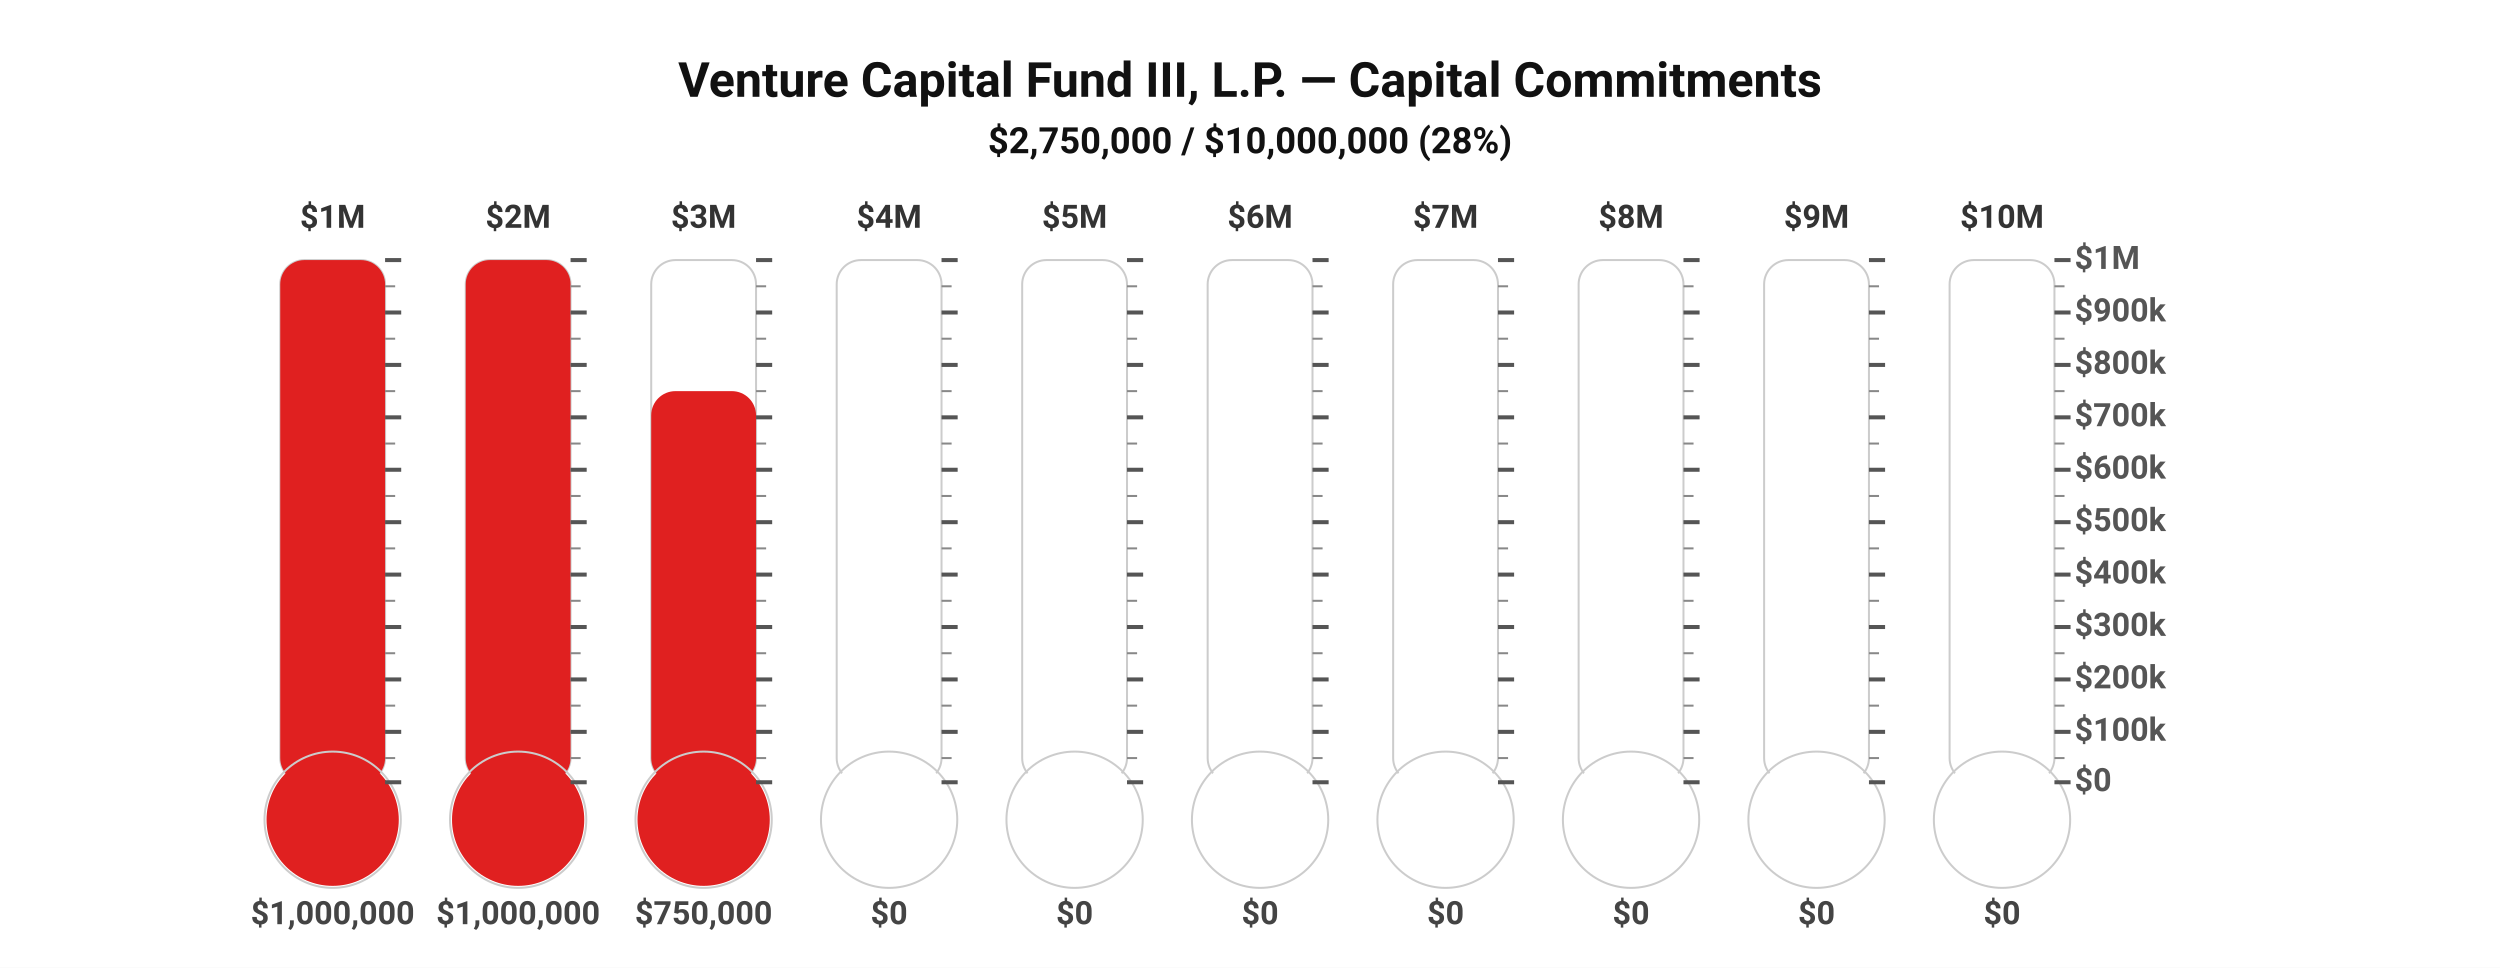
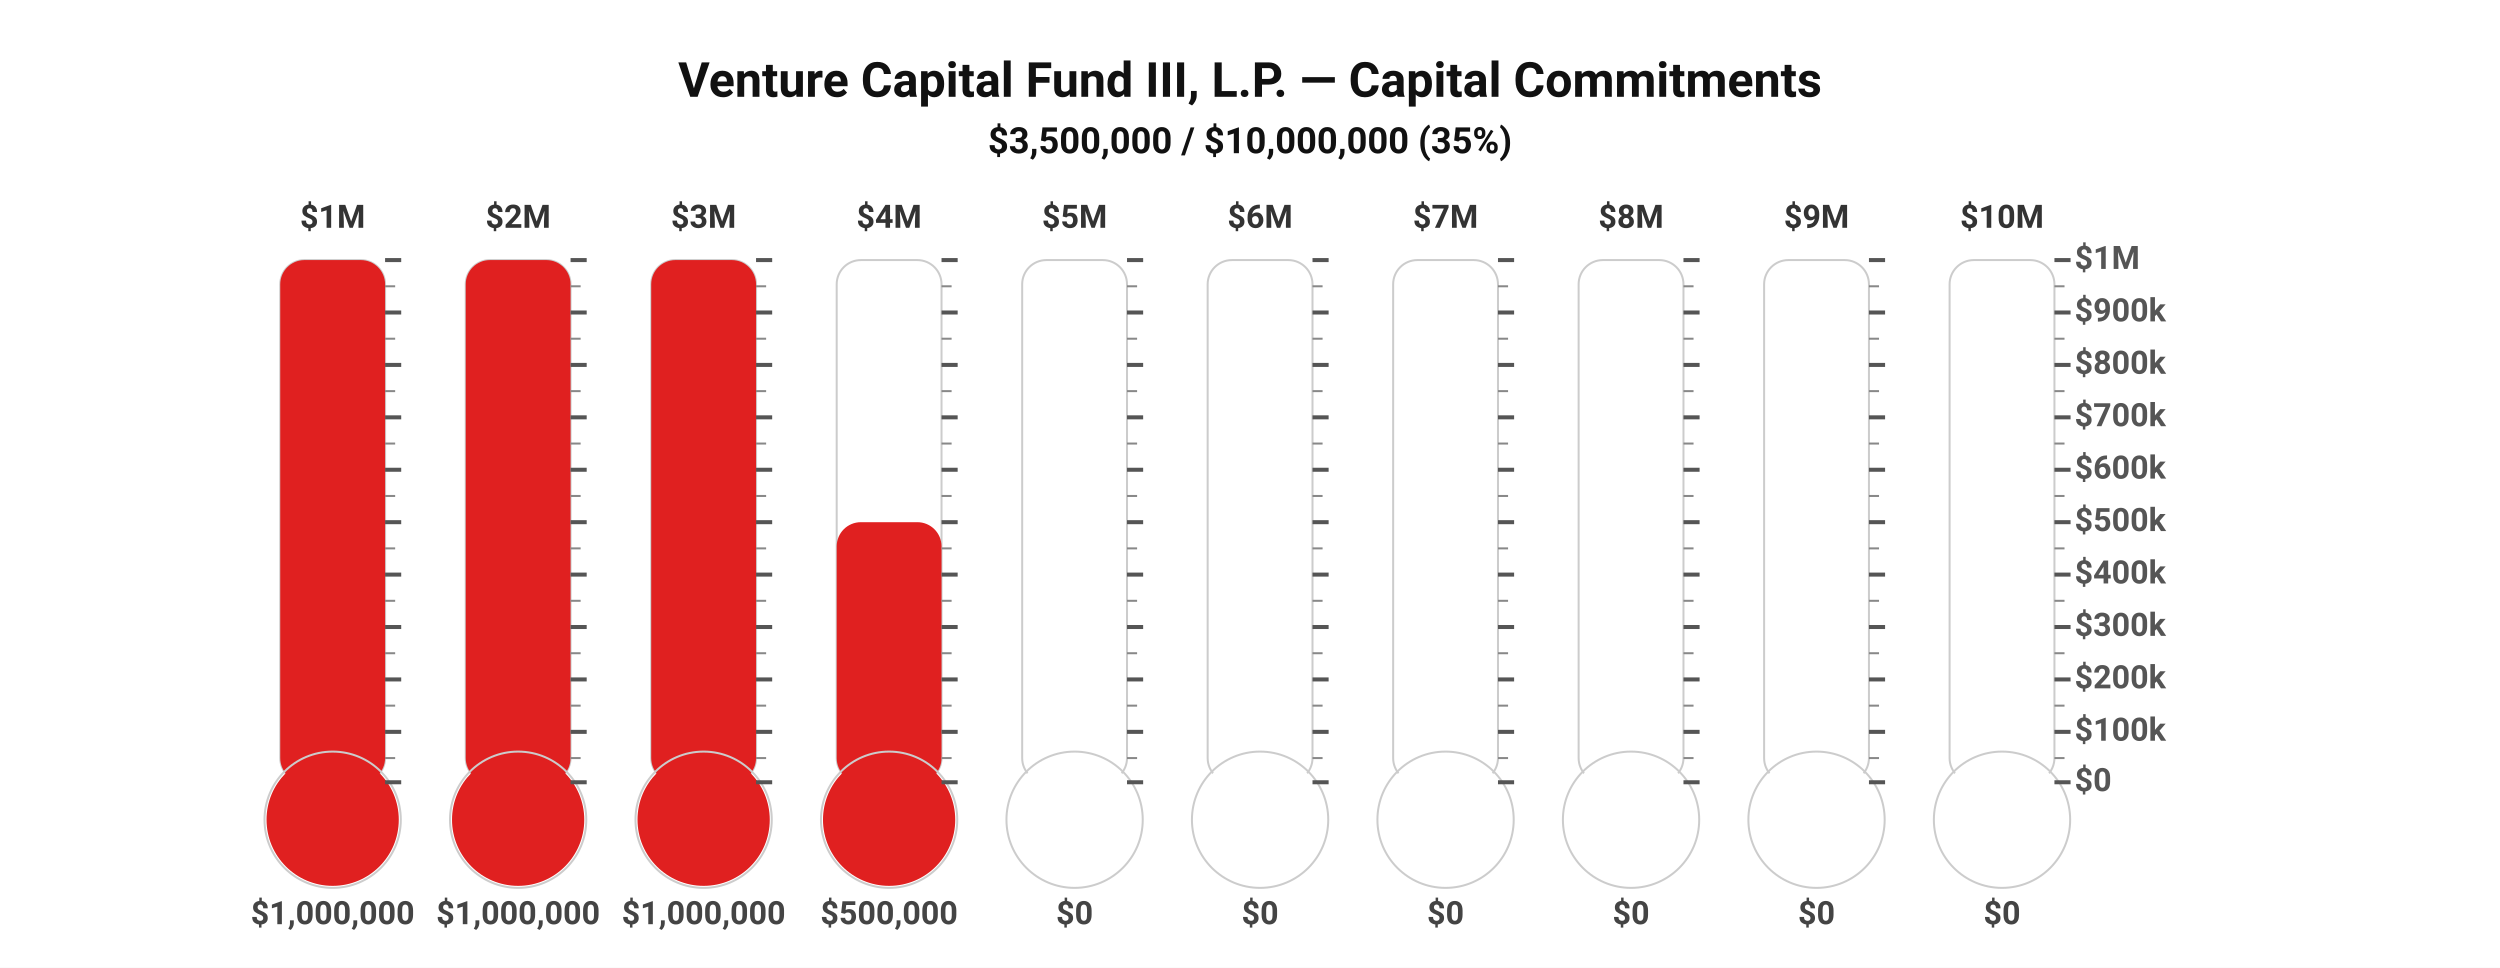
<svg xmlns="http://www.w3.org/2000/svg" width="1240" height="480" viewBox="0 0 1240 480">
  <defs>
    <style>
            .title{font:700 24px system-ui,-apple-system,Segoe UI,Roboto,sans-serif;fill:#111}
            .label{font:600 16px system-ui,-apple-system,Segoe UI,Roboto,sans-serif;fill:#222}
            .value{font:700 18px system-ui,-apple-system,Segoe UI,Roboto,sans-serif;fill:#111}
            .tickMajor{stroke:#555}
            .tickMinor{stroke:#888}
            .tube{fill:#ffffff;stroke:#ccc}
            .segLbl{font:600 16px system-ui,-apple-system,Segoe UI,Roboto,sans-serif;fill:#444}
            .topLbl{font:700 16px system-ui,-apple-system,Segoe UI,Roboto,sans-serif;fill:#333}
            .tickLbl{font:600 16px system-ui,-apple-system,Segoe UI,Roboto,sans-serif;fill:#555}
        </style>
  </defs>
  <rect x="0" y="0" width="1240" height="480" fill="#ffffff" />
  <text x="620.0" y="48" class="title" text-anchor="middle">Venture Capital Fund III, L.P. — Capital Commitments</text>
-   <text x="620.0" y="76" class="value" text-anchor="middle">$2,750,000 / $10,000,000 (28%)</text>
+   <text x="620.0" y="76" class="value" text-anchor="middle">$3,500,000 / $10,000,000 (35%)</text>
  <text x="165.0" y="113" class="topLbl" text-anchor="middle">$1M</text>
  <rect x="139" y="129" rx="12" ry="12" width="52" height="259" class="tube" />
  <clipPath id="clipFill0">
    <rect x="139" y="129" width="52" height="259" rx="12" ry="12" />
  </clipPath>
  <rect x="139" y="129" rx="12" ry="12" width="52" height="259" fill="#e02020" clip-path="url(#clipFill0)" />
  <circle cx="165.0" cy="406.59" r="32.8" style="fill:#e02020" />
  <circle cx="165.0" cy="406.59" r="33.8" fill="none" stroke="#ccc" stroke-width="1" />
  <line x1="191" y1="388" x2="199" y2="388" class="tickMajor" stroke-width="2" />
  <line x1="191" y1="363" x2="199" y2="363" class="tickMajor" stroke-width="2" />
  <line x1="191" y1="337" x2="199" y2="337" class="tickMajor" stroke-width="2" />
  <line x1="191" y1="311" x2="199" y2="311" class="tickMajor" stroke-width="2" />
  <line x1="191" y1="285" x2="199" y2="285" class="tickMajor" stroke-width="2" />
  <line x1="191" y1="259" x2="199" y2="259" class="tickMajor" stroke-width="2" />
  <line x1="191" y1="233" x2="199" y2="233" class="tickMajor" stroke-width="2" />
  <line x1="191" y1="207" x2="199" y2="207" class="tickMajor" stroke-width="2" />
  <line x1="191" y1="181" x2="199" y2="181" class="tickMajor" stroke-width="2" />
  <line x1="191" y1="155" x2="199" y2="155" class="tickMajor" stroke-width="2" />
  <line x1="191" y1="129" x2="199" y2="129" class="tickMajor" stroke-width="2" />
  <line x1="191" y1="376" x2="196" y2="376" class="tickMinor" stroke-width="1" />
  <line x1="191" y1="350" x2="196" y2="350" class="tickMinor" stroke-width="1" />
  <line x1="191" y1="324" x2="196" y2="324" class="tickMinor" stroke-width="1" />
  <line x1="191" y1="298" x2="196" y2="298" class="tickMinor" stroke-width="1" />
  <line x1="191" y1="272" x2="196" y2="272" class="tickMinor" stroke-width="1" />
  <line x1="191" y1="246" x2="196" y2="246" class="tickMinor" stroke-width="1" />
  <line x1="191" y1="220" x2="196" y2="220" class="tickMinor" stroke-width="1" />
  <line x1="191" y1="194" x2="196" y2="194" class="tickMinor" stroke-width="1" />
  <line x1="191" y1="168" x2="196" y2="168" class="tickMinor" stroke-width="1" />
  <line x1="191" y1="142" x2="196" y2="142" class="tickMinor" stroke-width="1" />
  <text x="165.0" y="458.39" class="segLbl" text-anchor="middle">$1,000,000</text>
  <text x="257.0" y="113" class="topLbl" text-anchor="middle">$2M</text>
  <rect x="231" y="129" rx="12" ry="12" width="52" height="259" class="tube" />
  <clipPath id="clipFill1">
    <rect x="231" y="129" width="52" height="259" rx="12" ry="12" />
  </clipPath>
  <rect x="231" y="129" rx="12" ry="12" width="52" height="259" fill="#e02020" clip-path="url(#clipFill1)" />
  <circle cx="257.0" cy="406.59" r="32.8" style="fill:#e02020" />
  <circle cx="257.0" cy="406.59" r="33.8" fill="none" stroke="#ccc" stroke-width="1" />
  <line x1="283" y1="388" x2="291" y2="388" class="tickMajor" stroke-width="2" />
  <line x1="283" y1="363" x2="291" y2="363" class="tickMajor" stroke-width="2" />
  <line x1="283" y1="337" x2="291" y2="337" class="tickMajor" stroke-width="2" />
  <line x1="283" y1="311" x2="291" y2="311" class="tickMajor" stroke-width="2" />
  <line x1="283" y1="285" x2="291" y2="285" class="tickMajor" stroke-width="2" />
  <line x1="283" y1="259" x2="291" y2="259" class="tickMajor" stroke-width="2" />
  <line x1="283" y1="233" x2="291" y2="233" class="tickMajor" stroke-width="2" />
  <line x1="283" y1="207" x2="291" y2="207" class="tickMajor" stroke-width="2" />
  <line x1="283" y1="181" x2="291" y2="181" class="tickMajor" stroke-width="2" />
  <line x1="283" y1="155" x2="291" y2="155" class="tickMajor" stroke-width="2" />
  <line x1="283" y1="129" x2="291" y2="129" class="tickMajor" stroke-width="2" />
  <line x1="283" y1="376" x2="288" y2="376" class="tickMinor" stroke-width="1" />
  <line x1="283" y1="350" x2="288" y2="350" class="tickMinor" stroke-width="1" />
  <line x1="283" y1="324" x2="288" y2="324" class="tickMinor" stroke-width="1" />
  <line x1="283" y1="298" x2="288" y2="298" class="tickMinor" stroke-width="1" />
  <line x1="283" y1="272" x2="288" y2="272" class="tickMinor" stroke-width="1" />
  <line x1="283" y1="246" x2="288" y2="246" class="tickMinor" stroke-width="1" />
  <line x1="283" y1="220" x2="288" y2="220" class="tickMinor" stroke-width="1" />
  <line x1="283" y1="194" x2="288" y2="194" class="tickMinor" stroke-width="1" />
  <line x1="283" y1="168" x2="288" y2="168" class="tickMinor" stroke-width="1" />
  <line x1="283" y1="142" x2="288" y2="142" class="tickMinor" stroke-width="1" />
  <text x="257.0" y="458.39" class="segLbl" text-anchor="middle">$1,000,000</text>
  <text x="349.0" y="113" class="topLbl" text-anchor="middle">$3M</text>
  <rect x="323" y="129" rx="12" ry="12" width="52" height="259" class="tube" />
  <clipPath id="clipFill2">
-     <rect x="323" y="194" width="52" height="194" rx="12" ry="12" />
+     <rect x="323" y="129" width="52" height="259" rx="12" ry="12" />
  </clipPath>
  <rect x="323" y="129" rx="12" ry="12" width="52" height="259" fill="#e02020" clip-path="url(#clipFill2)" />
  <circle cx="349.0" cy="406.59" r="32.8" style="fill:#e02020" />
  <circle cx="349.0" cy="406.59" r="33.8" fill="none" stroke="#ccc" stroke-width="1" />
  <line x1="375" y1="388" x2="383" y2="388" class="tickMajor" stroke-width="2" />
  <line x1="375" y1="363" x2="383" y2="363" class="tickMajor" stroke-width="2" />
  <line x1="375" y1="337" x2="383" y2="337" class="tickMajor" stroke-width="2" />
  <line x1="375" y1="311" x2="383" y2="311" class="tickMajor" stroke-width="2" />
  <line x1="375" y1="285" x2="383" y2="285" class="tickMajor" stroke-width="2" />
  <line x1="375" y1="259" x2="383" y2="259" class="tickMajor" stroke-width="2" />
  <line x1="375" y1="233" x2="383" y2="233" class="tickMajor" stroke-width="2" />
  <line x1="375" y1="207" x2="383" y2="207" class="tickMajor" stroke-width="2" />
  <line x1="375" y1="181" x2="383" y2="181" class="tickMajor" stroke-width="2" />
  <line x1="375" y1="155" x2="383" y2="155" class="tickMajor" stroke-width="2" />
  <line x1="375" y1="129" x2="383" y2="129" class="tickMajor" stroke-width="2" />
  <line x1="375" y1="376" x2="380" y2="376" class="tickMinor" stroke-width="1" />
  <line x1="375" y1="350" x2="380" y2="350" class="tickMinor" stroke-width="1" />
  <line x1="375" y1="324" x2="380" y2="324" class="tickMinor" stroke-width="1" />
  <line x1="375" y1="298" x2="380" y2="298" class="tickMinor" stroke-width="1" />
  <line x1="375" y1="272" x2="380" y2="272" class="tickMinor" stroke-width="1" />
  <line x1="375" y1="246" x2="380" y2="246" class="tickMinor" stroke-width="1" />
  <line x1="375" y1="220" x2="380" y2="220" class="tickMinor" stroke-width="1" />
  <line x1="375" y1="194" x2="380" y2="194" class="tickMinor" stroke-width="1" />
  <line x1="375" y1="168" x2="380" y2="168" class="tickMinor" stroke-width="1" />
  <line x1="375" y1="142" x2="380" y2="142" class="tickMinor" stroke-width="1" />
-   <text x="349.0" y="458.39" class="segLbl" text-anchor="middle">$750,000</text>
+   <text x="349.0" y="458.39" class="segLbl" text-anchor="middle">$1,000,000</text>
  <text x="441.0" y="113" class="topLbl" text-anchor="middle">$4M</text>
  <rect x="415" y="129" rx="12" ry="12" width="52" height="259" class="tube" />
  <clipPath id="clipFill3">
-     <rect x="415" y="388" width="52" height="0" rx="12" ry="12" />
+     <rect x="415" y="259" width="52" height="129" rx="12" ry="12" />
  </clipPath>
  <rect x="415" y="129" rx="12" ry="12" width="52" height="259" fill="#e02020" clip-path="url(#clipFill3)" />
-   <circle cx="441.0" cy="406.59" r="32.8" style="fill:#ffffff" />
+   <circle cx="441.0" cy="406.59" r="32.8" style="fill:#e02020" />
  <circle cx="441.0" cy="406.59" r="33.8" fill="none" stroke="#ccc" stroke-width="1" />
  <line x1="467" y1="388" x2="475" y2="388" class="tickMajor" stroke-width="2" />
  <line x1="467" y1="363" x2="475" y2="363" class="tickMajor" stroke-width="2" />
  <line x1="467" y1="337" x2="475" y2="337" class="tickMajor" stroke-width="2" />
  <line x1="467" y1="311" x2="475" y2="311" class="tickMajor" stroke-width="2" />
  <line x1="467" y1="285" x2="475" y2="285" class="tickMajor" stroke-width="2" />
  <line x1="467" y1="259" x2="475" y2="259" class="tickMajor" stroke-width="2" />
  <line x1="467" y1="233" x2="475" y2="233" class="tickMajor" stroke-width="2" />
  <line x1="467" y1="207" x2="475" y2="207" class="tickMajor" stroke-width="2" />
  <line x1="467" y1="181" x2="475" y2="181" class="tickMajor" stroke-width="2" />
  <line x1="467" y1="155" x2="475" y2="155" class="tickMajor" stroke-width="2" />
  <line x1="467" y1="129" x2="475" y2="129" class="tickMajor" stroke-width="2" />
  <line x1="467" y1="376" x2="472" y2="376" class="tickMinor" stroke-width="1" />
  <line x1="467" y1="350" x2="472" y2="350" class="tickMinor" stroke-width="1" />
  <line x1="467" y1="324" x2="472" y2="324" class="tickMinor" stroke-width="1" />
  <line x1="467" y1="298" x2="472" y2="298" class="tickMinor" stroke-width="1" />
  <line x1="467" y1="272" x2="472" y2="272" class="tickMinor" stroke-width="1" />
  <line x1="467" y1="246" x2="472" y2="246" class="tickMinor" stroke-width="1" />
  <line x1="467" y1="220" x2="472" y2="220" class="tickMinor" stroke-width="1" />
  <line x1="467" y1="194" x2="472" y2="194" class="tickMinor" stroke-width="1" />
  <line x1="467" y1="168" x2="472" y2="168" class="tickMinor" stroke-width="1" />
  <line x1="467" y1="142" x2="472" y2="142" class="tickMinor" stroke-width="1" />
-   <text x="441.0" y="458.39" class="segLbl" text-anchor="middle">$0</text>
+   <text x="441.0" y="458.39" class="segLbl" text-anchor="middle">$500,000</text>
  <text x="533.0" y="113" class="topLbl" text-anchor="middle">$5M</text>
  <rect x="507" y="129" rx="12" ry="12" width="52" height="259" class="tube" />
  <clipPath id="clipFill4">
    <rect x="507" y="388" width="52" height="0" rx="12" ry="12" />
  </clipPath>
  <rect x="507" y="129" rx="12" ry="12" width="52" height="259" fill="#e02020" clip-path="url(#clipFill4)" />
  <circle cx="533.0" cy="406.59" r="32.8" style="fill:#ffffff" />
  <circle cx="533.0" cy="406.59" r="33.8" fill="none" stroke="#ccc" stroke-width="1" />
  <line x1="559" y1="388" x2="567" y2="388" class="tickMajor" stroke-width="2" />
  <line x1="559" y1="363" x2="567" y2="363" class="tickMajor" stroke-width="2" />
  <line x1="559" y1="337" x2="567" y2="337" class="tickMajor" stroke-width="2" />
  <line x1="559" y1="311" x2="567" y2="311" class="tickMajor" stroke-width="2" />
  <line x1="559" y1="285" x2="567" y2="285" class="tickMajor" stroke-width="2" />
  <line x1="559" y1="259" x2="567" y2="259" class="tickMajor" stroke-width="2" />
  <line x1="559" y1="233" x2="567" y2="233" class="tickMajor" stroke-width="2" />
  <line x1="559" y1="207" x2="567" y2="207" class="tickMajor" stroke-width="2" />
  <line x1="559" y1="181" x2="567" y2="181" class="tickMajor" stroke-width="2" />
  <line x1="559" y1="155" x2="567" y2="155" class="tickMajor" stroke-width="2" />
  <line x1="559" y1="129" x2="567" y2="129" class="tickMajor" stroke-width="2" />
  <line x1="559" y1="376" x2="564" y2="376" class="tickMinor" stroke-width="1" />
  <line x1="559" y1="350" x2="564" y2="350" class="tickMinor" stroke-width="1" />
  <line x1="559" y1="324" x2="564" y2="324" class="tickMinor" stroke-width="1" />
  <line x1="559" y1="298" x2="564" y2="298" class="tickMinor" stroke-width="1" />
  <line x1="559" y1="272" x2="564" y2="272" class="tickMinor" stroke-width="1" />
  <line x1="559" y1="246" x2="564" y2="246" class="tickMinor" stroke-width="1" />
  <line x1="559" y1="220" x2="564" y2="220" class="tickMinor" stroke-width="1" />
  <line x1="559" y1="194" x2="564" y2="194" class="tickMinor" stroke-width="1" />
  <line x1="559" y1="168" x2="564" y2="168" class="tickMinor" stroke-width="1" />
  <line x1="559" y1="142" x2="564" y2="142" class="tickMinor" stroke-width="1" />
  <text x="533.0" y="458.39" class="segLbl" text-anchor="middle">$0</text>
  <text x="625.0" y="113" class="topLbl" text-anchor="middle">$6M</text>
  <rect x="599" y="129" rx="12" ry="12" width="52" height="259" class="tube" />
  <clipPath id="clipFill5">
    <rect x="599" y="388" width="52" height="0" rx="12" ry="12" />
  </clipPath>
  <rect x="599" y="129" rx="12" ry="12" width="52" height="259" fill="#e02020" clip-path="url(#clipFill5)" />
  <circle cx="625.0" cy="406.59" r="32.8" style="fill:#ffffff" />
  <circle cx="625.0" cy="406.59" r="33.8" fill="none" stroke="#ccc" stroke-width="1" />
  <line x1="651" y1="388" x2="659" y2="388" class="tickMajor" stroke-width="2" />
  <line x1="651" y1="363" x2="659" y2="363" class="tickMajor" stroke-width="2" />
  <line x1="651" y1="337" x2="659" y2="337" class="tickMajor" stroke-width="2" />
  <line x1="651" y1="311" x2="659" y2="311" class="tickMajor" stroke-width="2" />
  <line x1="651" y1="285" x2="659" y2="285" class="tickMajor" stroke-width="2" />
  <line x1="651" y1="259" x2="659" y2="259" class="tickMajor" stroke-width="2" />
  <line x1="651" y1="233" x2="659" y2="233" class="tickMajor" stroke-width="2" />
  <line x1="651" y1="207" x2="659" y2="207" class="tickMajor" stroke-width="2" />
  <line x1="651" y1="181" x2="659" y2="181" class="tickMajor" stroke-width="2" />
  <line x1="651" y1="155" x2="659" y2="155" class="tickMajor" stroke-width="2" />
  <line x1="651" y1="129" x2="659" y2="129" class="tickMajor" stroke-width="2" />
  <line x1="651" y1="376" x2="656" y2="376" class="tickMinor" stroke-width="1" />
  <line x1="651" y1="350" x2="656" y2="350" class="tickMinor" stroke-width="1" />
  <line x1="651" y1="324" x2="656" y2="324" class="tickMinor" stroke-width="1" />
  <line x1="651" y1="298" x2="656" y2="298" class="tickMinor" stroke-width="1" />
  <line x1="651" y1="272" x2="656" y2="272" class="tickMinor" stroke-width="1" />
  <line x1="651" y1="246" x2="656" y2="246" class="tickMinor" stroke-width="1" />
  <line x1="651" y1="220" x2="656" y2="220" class="tickMinor" stroke-width="1" />
  <line x1="651" y1="194" x2="656" y2="194" class="tickMinor" stroke-width="1" />
  <line x1="651" y1="168" x2="656" y2="168" class="tickMinor" stroke-width="1" />
  <line x1="651" y1="142" x2="656" y2="142" class="tickMinor" stroke-width="1" />
  <text x="625.0" y="458.39" class="segLbl" text-anchor="middle">$0</text>
  <text x="717.0" y="113" class="topLbl" text-anchor="middle">$7M</text>
  <rect x="691" y="129" rx="12" ry="12" width="52" height="259" class="tube" />
  <clipPath id="clipFill6">
    <rect x="691" y="388" width="52" height="0" rx="12" ry="12" />
  </clipPath>
  <rect x="691" y="129" rx="12" ry="12" width="52" height="259" fill="#e02020" clip-path="url(#clipFill6)" />
  <circle cx="717.0" cy="406.59" r="32.8" style="fill:#ffffff" />
  <circle cx="717.0" cy="406.59" r="33.8" fill="none" stroke="#ccc" stroke-width="1" />
  <line x1="743" y1="388" x2="751" y2="388" class="tickMajor" stroke-width="2" />
  <line x1="743" y1="363" x2="751" y2="363" class="tickMajor" stroke-width="2" />
  <line x1="743" y1="337" x2="751" y2="337" class="tickMajor" stroke-width="2" />
  <line x1="743" y1="311" x2="751" y2="311" class="tickMajor" stroke-width="2" />
  <line x1="743" y1="285" x2="751" y2="285" class="tickMajor" stroke-width="2" />
  <line x1="743" y1="259" x2="751" y2="259" class="tickMajor" stroke-width="2" />
  <line x1="743" y1="233" x2="751" y2="233" class="tickMajor" stroke-width="2" />
  <line x1="743" y1="207" x2="751" y2="207" class="tickMajor" stroke-width="2" />
  <line x1="743" y1="181" x2="751" y2="181" class="tickMajor" stroke-width="2" />
  <line x1="743" y1="155" x2="751" y2="155" class="tickMajor" stroke-width="2" />
  <line x1="743" y1="129" x2="751" y2="129" class="tickMajor" stroke-width="2" />
  <line x1="743" y1="376" x2="748" y2="376" class="tickMinor" stroke-width="1" />
  <line x1="743" y1="350" x2="748" y2="350" class="tickMinor" stroke-width="1" />
  <line x1="743" y1="324" x2="748" y2="324" class="tickMinor" stroke-width="1" />
  <line x1="743" y1="298" x2="748" y2="298" class="tickMinor" stroke-width="1" />
  <line x1="743" y1="272" x2="748" y2="272" class="tickMinor" stroke-width="1" />
  <line x1="743" y1="246" x2="748" y2="246" class="tickMinor" stroke-width="1" />
  <line x1="743" y1="220" x2="748" y2="220" class="tickMinor" stroke-width="1" />
  <line x1="743" y1="194" x2="748" y2="194" class="tickMinor" stroke-width="1" />
  <line x1="743" y1="168" x2="748" y2="168" class="tickMinor" stroke-width="1" />
  <line x1="743" y1="142" x2="748" y2="142" class="tickMinor" stroke-width="1" />
  <text x="717.0" y="458.39" class="segLbl" text-anchor="middle">$0</text>
  <text x="809.0" y="113" class="topLbl" text-anchor="middle">$8M</text>
  <rect x="783" y="129" rx="12" ry="12" width="52" height="259" class="tube" />
  <clipPath id="clipFill7">
    <rect x="783" y="388" width="52" height="0" rx="12" ry="12" />
  </clipPath>
  <rect x="783" y="129" rx="12" ry="12" width="52" height="259" fill="#e02020" clip-path="url(#clipFill7)" />
  <circle cx="809.0" cy="406.59" r="32.8" style="fill:#ffffff" />
  <circle cx="809.0" cy="406.59" r="33.8" fill="none" stroke="#ccc" stroke-width="1" />
  <line x1="835" y1="388" x2="843" y2="388" class="tickMajor" stroke-width="2" />
  <line x1="835" y1="363" x2="843" y2="363" class="tickMajor" stroke-width="2" />
  <line x1="835" y1="337" x2="843" y2="337" class="tickMajor" stroke-width="2" />
  <line x1="835" y1="311" x2="843" y2="311" class="tickMajor" stroke-width="2" />
  <line x1="835" y1="285" x2="843" y2="285" class="tickMajor" stroke-width="2" />
  <line x1="835" y1="259" x2="843" y2="259" class="tickMajor" stroke-width="2" />
  <line x1="835" y1="233" x2="843" y2="233" class="tickMajor" stroke-width="2" />
  <line x1="835" y1="207" x2="843" y2="207" class="tickMajor" stroke-width="2" />
  <line x1="835" y1="181" x2="843" y2="181" class="tickMajor" stroke-width="2" />
  <line x1="835" y1="155" x2="843" y2="155" class="tickMajor" stroke-width="2" />
  <line x1="835" y1="129" x2="843" y2="129" class="tickMajor" stroke-width="2" />
  <line x1="835" y1="376" x2="840" y2="376" class="tickMinor" stroke-width="1" />
  <line x1="835" y1="350" x2="840" y2="350" class="tickMinor" stroke-width="1" />
  <line x1="835" y1="324" x2="840" y2="324" class="tickMinor" stroke-width="1" />
  <line x1="835" y1="298" x2="840" y2="298" class="tickMinor" stroke-width="1" />
  <line x1="835" y1="272" x2="840" y2="272" class="tickMinor" stroke-width="1" />
  <line x1="835" y1="246" x2="840" y2="246" class="tickMinor" stroke-width="1" />
  <line x1="835" y1="220" x2="840" y2="220" class="tickMinor" stroke-width="1" />
  <line x1="835" y1="194" x2="840" y2="194" class="tickMinor" stroke-width="1" />
  <line x1="835" y1="168" x2="840" y2="168" class="tickMinor" stroke-width="1" />
  <line x1="835" y1="142" x2="840" y2="142" class="tickMinor" stroke-width="1" />
  <text x="809.0" y="458.39" class="segLbl" text-anchor="middle">$0</text>
  <text x="901.0" y="113" class="topLbl" text-anchor="middle">$9M</text>
  <rect x="875" y="129" rx="12" ry="12" width="52" height="259" class="tube" />
  <clipPath id="clipFill8">
    <rect x="875" y="388" width="52" height="0" rx="12" ry="12" />
  </clipPath>
  <rect x="875" y="129" rx="12" ry="12" width="52" height="259" fill="#e02020" clip-path="url(#clipFill8)" />
  <circle cx="901.0" cy="406.59" r="32.8" style="fill:#ffffff" />
  <circle cx="901.0" cy="406.59" r="33.8" fill="none" stroke="#ccc" stroke-width="1" />
  <line x1="927" y1="388" x2="935" y2="388" class="tickMajor" stroke-width="2" />
  <line x1="927" y1="363" x2="935" y2="363" class="tickMajor" stroke-width="2" />
  <line x1="927" y1="337" x2="935" y2="337" class="tickMajor" stroke-width="2" />
  <line x1="927" y1="311" x2="935" y2="311" class="tickMajor" stroke-width="2" />
  <line x1="927" y1="285" x2="935" y2="285" class="tickMajor" stroke-width="2" />
  <line x1="927" y1="259" x2="935" y2="259" class="tickMajor" stroke-width="2" />
  <line x1="927" y1="233" x2="935" y2="233" class="tickMajor" stroke-width="2" />
  <line x1="927" y1="207" x2="935" y2="207" class="tickMajor" stroke-width="2" />
  <line x1="927" y1="181" x2="935" y2="181" class="tickMajor" stroke-width="2" />
  <line x1="927" y1="155" x2="935" y2="155" class="tickMajor" stroke-width="2" />
  <line x1="927" y1="129" x2="935" y2="129" class="tickMajor" stroke-width="2" />
  <line x1="927" y1="376" x2="932" y2="376" class="tickMinor" stroke-width="1" />
  <line x1="927" y1="350" x2="932" y2="350" class="tickMinor" stroke-width="1" />
  <line x1="927" y1="324" x2="932" y2="324" class="tickMinor" stroke-width="1" />
  <line x1="927" y1="298" x2="932" y2="298" class="tickMinor" stroke-width="1" />
  <line x1="927" y1="272" x2="932" y2="272" class="tickMinor" stroke-width="1" />
  <line x1="927" y1="246" x2="932" y2="246" class="tickMinor" stroke-width="1" />
  <line x1="927" y1="220" x2="932" y2="220" class="tickMinor" stroke-width="1" />
  <line x1="927" y1="194" x2="932" y2="194" class="tickMinor" stroke-width="1" />
  <line x1="927" y1="168" x2="932" y2="168" class="tickMinor" stroke-width="1" />
  <line x1="927" y1="142" x2="932" y2="142" class="tickMinor" stroke-width="1" />
  <text x="901.0" y="458.39" class="segLbl" text-anchor="middle">$0</text>
  <text x="993.0" y="113" class="topLbl" text-anchor="middle">$10M</text>
  <rect x="967" y="129" rx="12" ry="12" width="52" height="259" class="tube" />
  <clipPath id="clipFill9">
    <rect x="967" y="388" width="52" height="0" rx="12" ry="12" />
  </clipPath>
  <rect x="967" y="129" rx="12" ry="12" width="52" height="259" fill="#e02020" clip-path="url(#clipFill9)" />
  <circle cx="993.0" cy="406.59" r="32.8" style="fill:#ffffff" />
  <circle cx="993.0" cy="406.59" r="33.8" fill="none" stroke="#ccc" stroke-width="1" />
  <line x1="1019" y1="388" x2="1027" y2="388" class="tickMajor" stroke-width="2" />
  <line x1="1019" y1="363" x2="1027" y2="363" class="tickMajor" stroke-width="2" />
  <line x1="1019" y1="337" x2="1027" y2="337" class="tickMajor" stroke-width="2" />
  <line x1="1019" y1="311" x2="1027" y2="311" class="tickMajor" stroke-width="2" />
  <line x1="1019" y1="285" x2="1027" y2="285" class="tickMajor" stroke-width="2" />
  <line x1="1019" y1="259" x2="1027" y2="259" class="tickMajor" stroke-width="2" />
  <line x1="1019" y1="233" x2="1027" y2="233" class="tickMajor" stroke-width="2" />
  <line x1="1019" y1="207" x2="1027" y2="207" class="tickMajor" stroke-width="2" />
  <line x1="1019" y1="181" x2="1027" y2="181" class="tickMajor" stroke-width="2" />
  <line x1="1019" y1="155" x2="1027" y2="155" class="tickMajor" stroke-width="2" />
  <line x1="1019" y1="129" x2="1027" y2="129" class="tickMajor" stroke-width="2" />
  <line x1="1019" y1="376" x2="1024" y2="376" class="tickMinor" stroke-width="1" />
  <line x1="1019" y1="350" x2="1024" y2="350" class="tickMinor" stroke-width="1" />
  <line x1="1019" y1="324" x2="1024" y2="324" class="tickMinor" stroke-width="1" />
  <line x1="1019" y1="298" x2="1024" y2="298" class="tickMinor" stroke-width="1" />
  <line x1="1019" y1="272" x2="1024" y2="272" class="tickMinor" stroke-width="1" />
  <line x1="1019" y1="246" x2="1024" y2="246" class="tickMinor" stroke-width="1" />
  <line x1="1019" y1="220" x2="1024" y2="220" class="tickMinor" stroke-width="1" />
  <line x1="1019" y1="194" x2="1024" y2="194" class="tickMinor" stroke-width="1" />
  <line x1="1019" y1="168" x2="1024" y2="168" class="tickMinor" stroke-width="1" />
  <line x1="1019" y1="142" x2="1024" y2="142" class="tickMinor" stroke-width="1" />
  <text x="1029" y="388" class="tickLbl" dominant-baseline="middle">$0</text>
  <text x="1029" y="363" class="tickLbl" dominant-baseline="middle">$100k</text>
  <text x="1029" y="337" class="tickLbl" dominant-baseline="middle">$200k</text>
  <text x="1029" y="311" class="tickLbl" dominant-baseline="middle">$300k</text>
  <text x="1029" y="285" class="tickLbl" dominant-baseline="middle">$400k</text>
  <text x="1029" y="259" class="tickLbl" dominant-baseline="middle">$500k</text>
  <text x="1029" y="233" class="tickLbl" dominant-baseline="middle">$600k</text>
  <text x="1029" y="207" class="tickLbl" dominant-baseline="middle">$700k</text>
  <text x="1029" y="181" class="tickLbl" dominant-baseline="middle">$800k</text>
  <text x="1029" y="155" class="tickLbl" dominant-baseline="middle">$900k</text>
  <text x="1029" y="129" class="tickLbl" dominant-baseline="middle">$1M</text>
  <text x="993.0" y="458.39" class="segLbl" text-anchor="middle">$0</text>
</svg>
